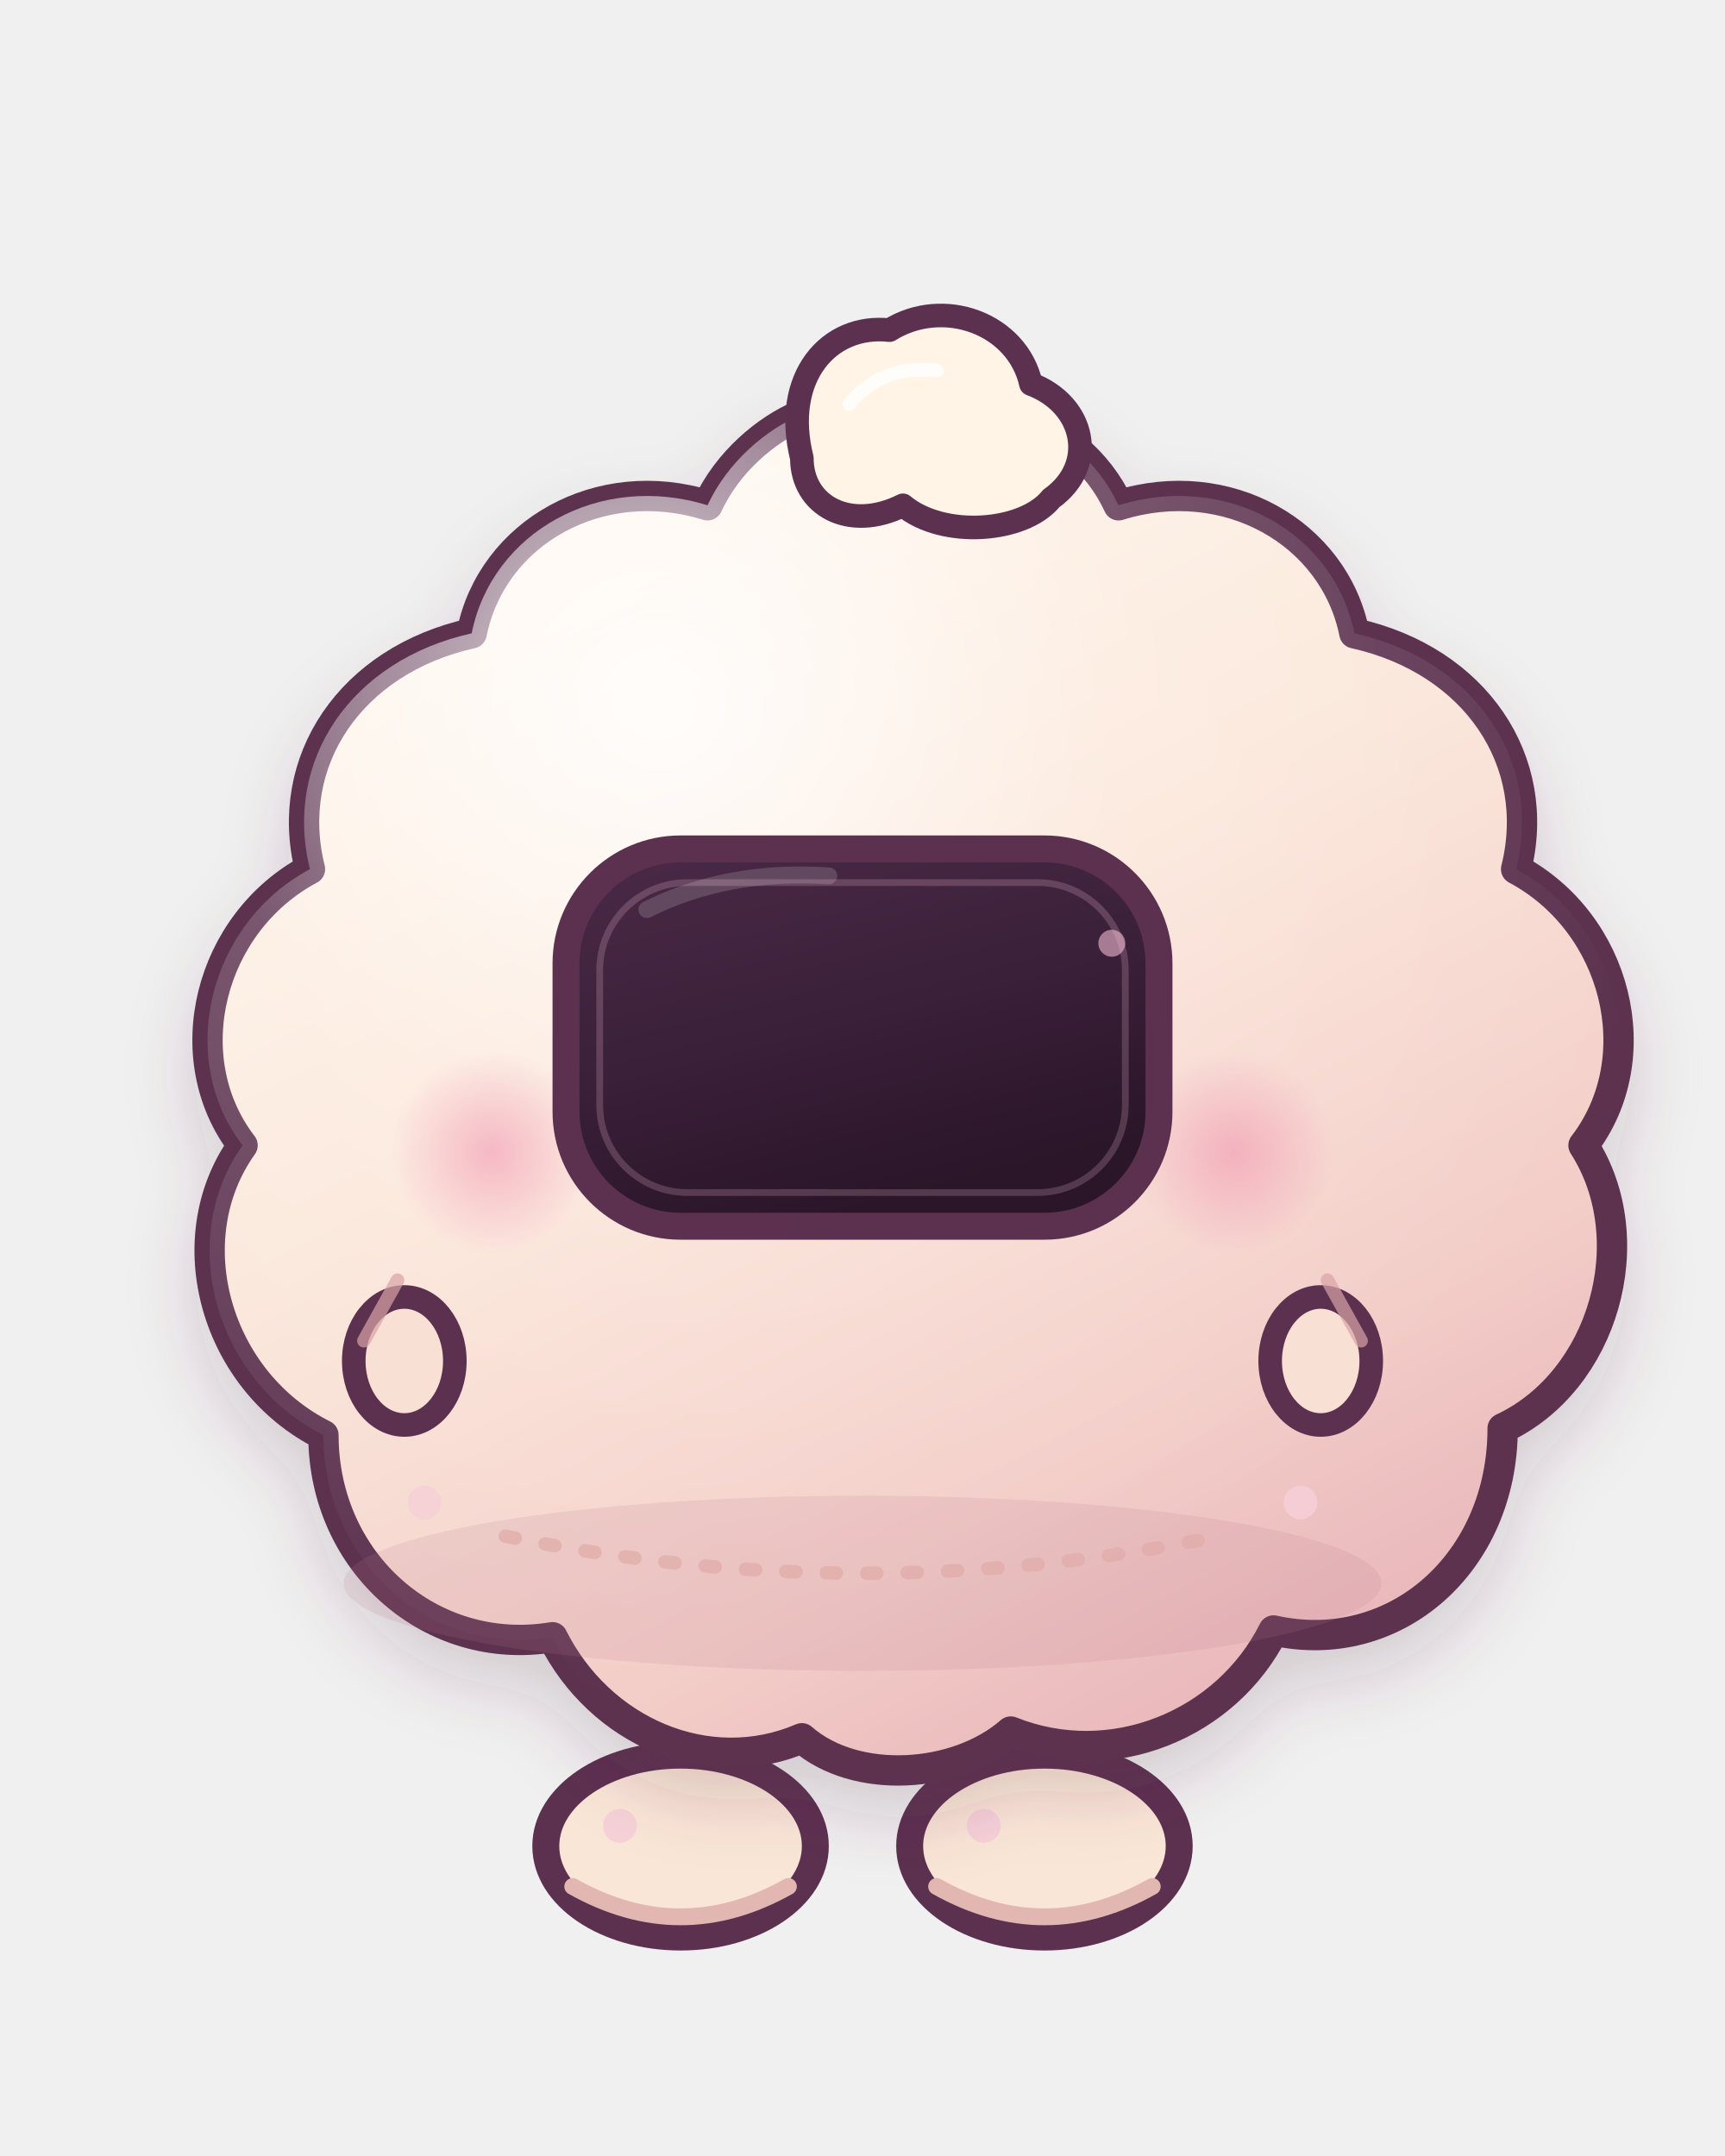
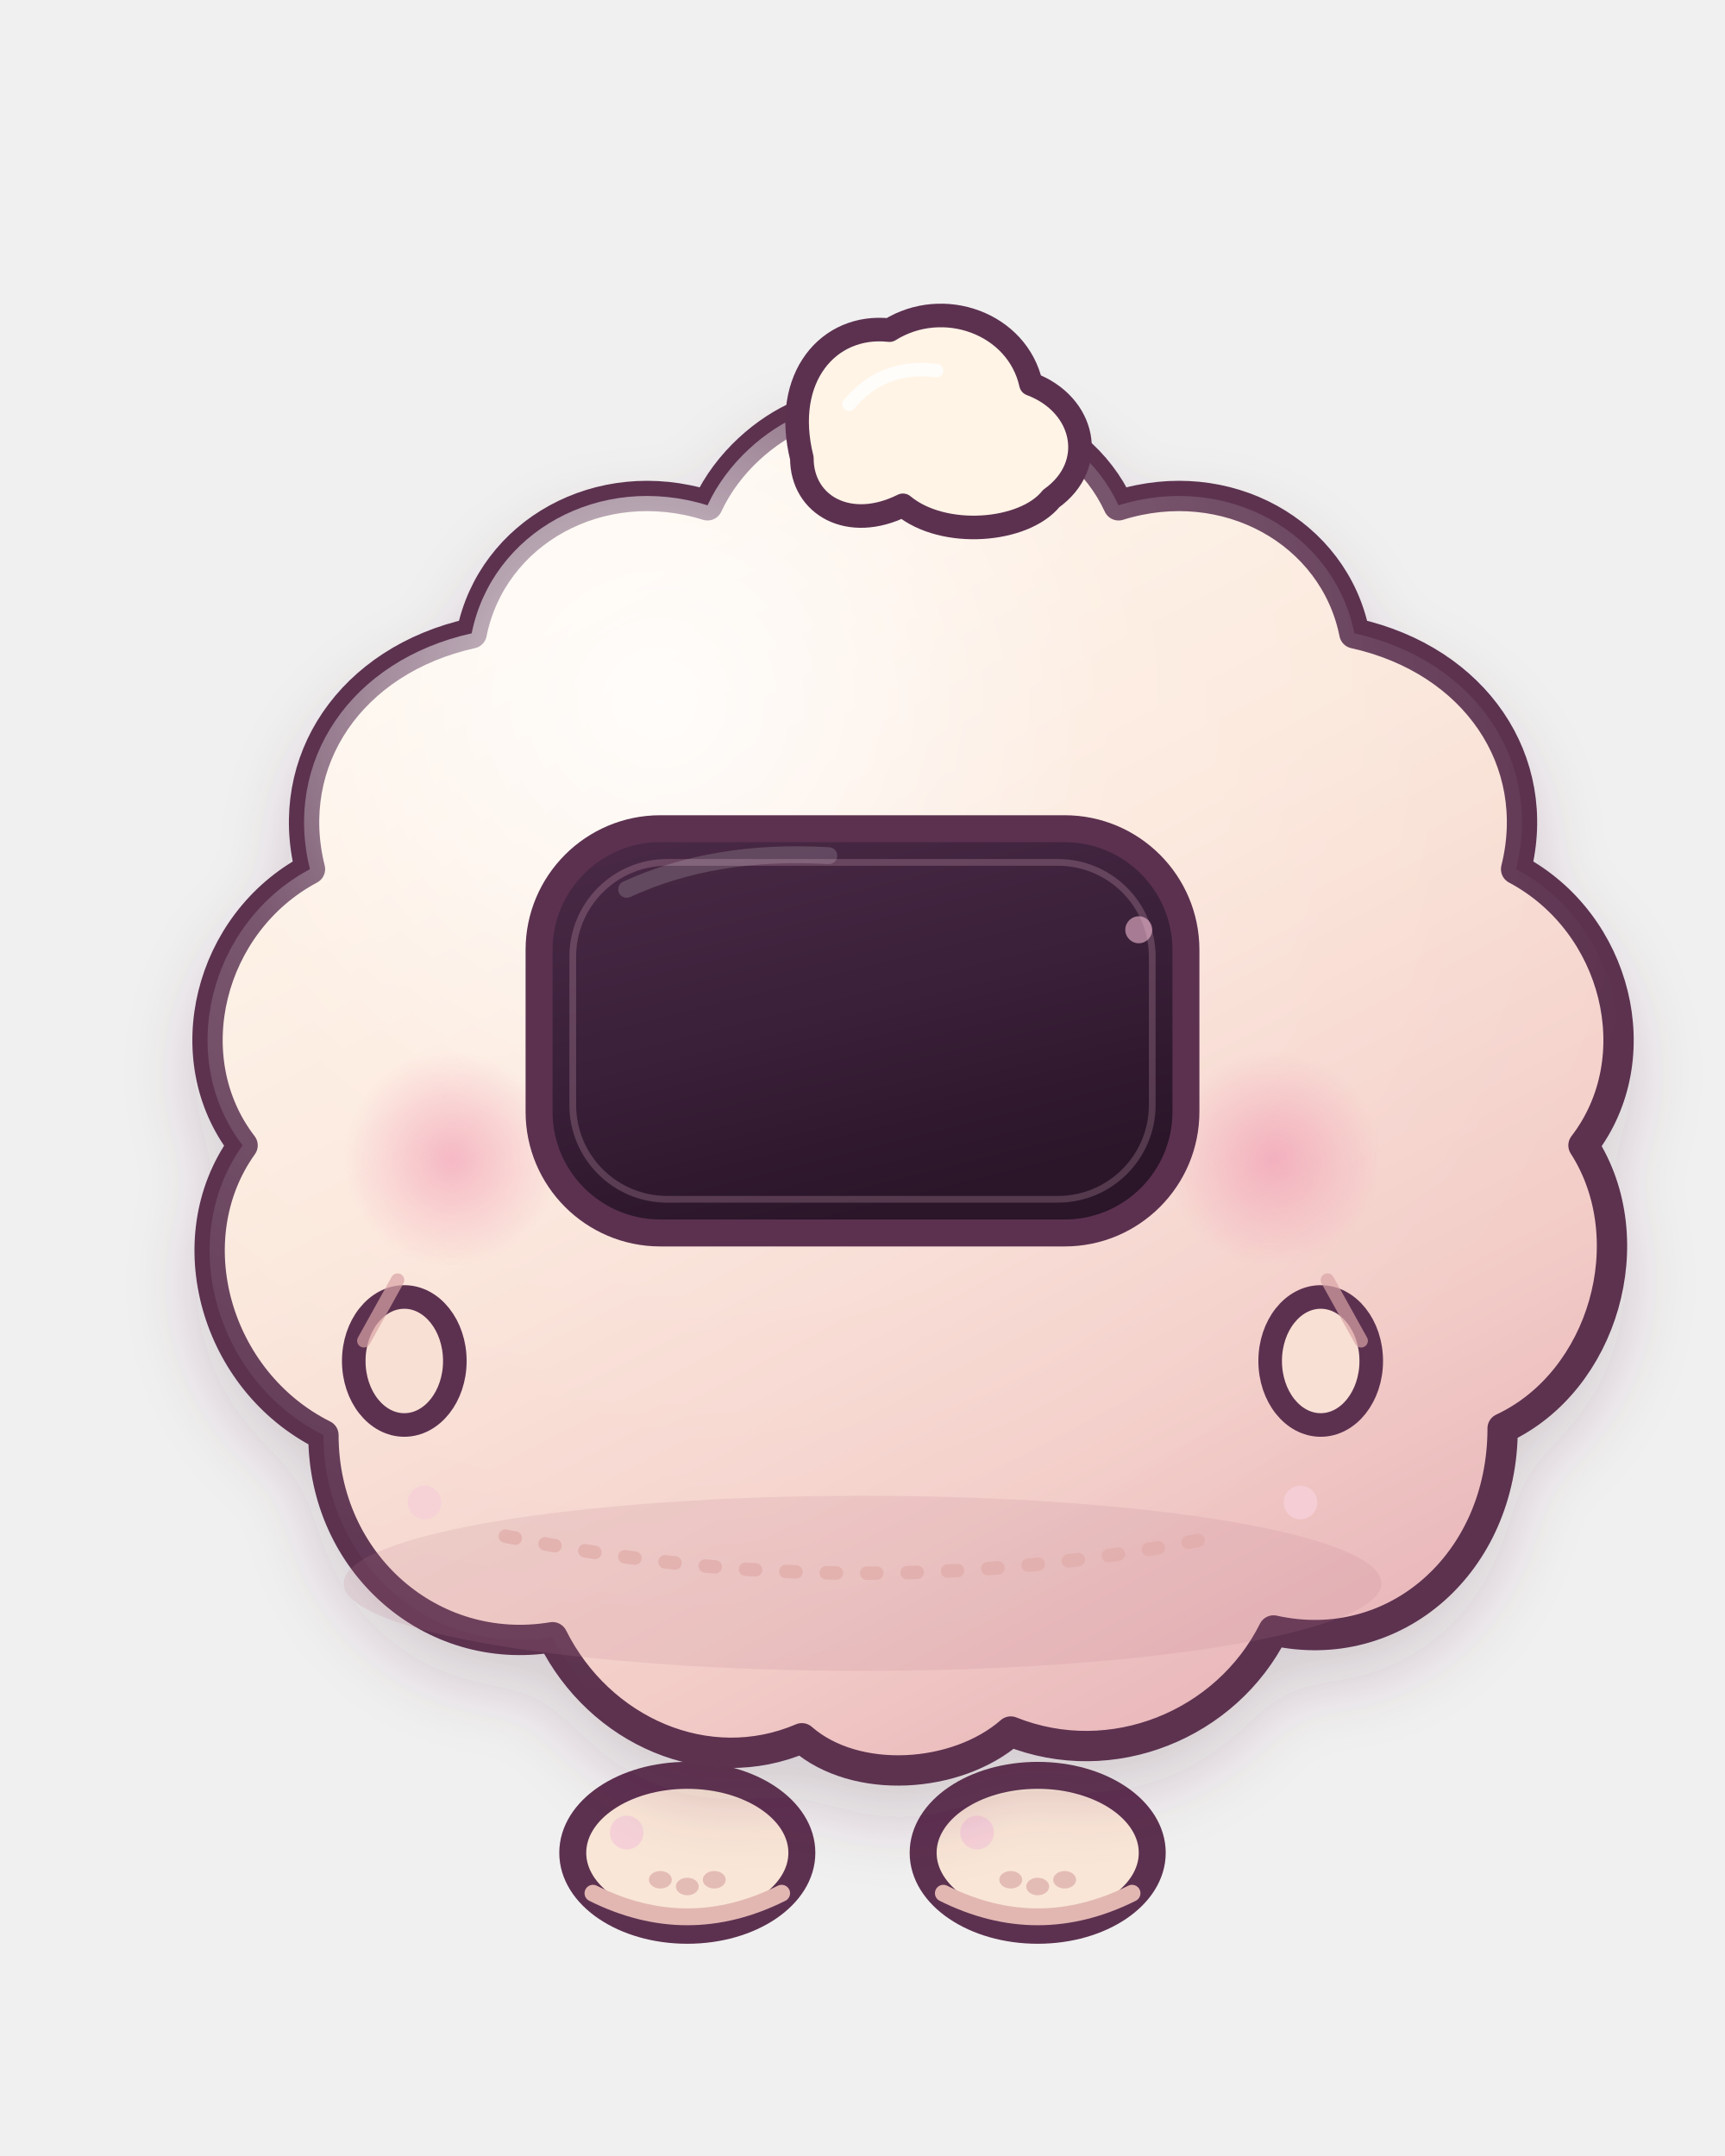
<svg xmlns="http://www.w3.org/2000/svg" viewBox="0 0 512 640" width="512" height="640">
  <defs>
    <linearGradient id="body" x1="0.18" y1="0" x2="0.72" y2="1">
      <stop offset="0" stop-color="#fff8ec" />
      <stop offset="0.44" stop-color="#fbe6d9" />
      <stop offset="0.78" stop-color="#f3cdc8" />
      <stop offset="1" stop-color="#e7b3b8" />
    </linearGradient>
    <radialGradient id="sheen" cx="0.32" cy="0.22" r="0.72">
      <stop offset="0" stop-color="#ffffff" stop-opacity="0.85" />
      <stop offset="0.45" stop-color="#ffffff" stop-opacity="0.18" />
      <stop offset="1" stop-color="#ffffff" stop-opacity="0" />
    </radialGradient>
    <linearGradient id="screen" x1="0" y1="0" x2="0.4" y2="1">
      <stop offset="0" stop-color="#4b2a47" />
      <stop offset="0.55" stop-color="#3a2039" />
      <stop offset="1" stop-color="#2a1529" />
    </linearGradient>
    <radialGradient id="cheek" cx="0.5" cy="0.5" r="0.5">
      <stop offset="0" stop-color="#f08fae" stop-opacity="0.55" />
      <stop offset="1" stop-color="#f08fae" stop-opacity="0" />
    </radialGradient>
    <filter id="bodyShadow" x="-20%" y="-20%" width="140%" height="140%">
      <feDropShadow dx="0" dy="10" stdDeviation="10" flood-color="#5c3150" flood-opacity="0.18" />
    </filter>
  </defs>
  <g id="buffy-base">
    <g id="feet">
-       <ellipse cx="202" cy="548" rx="40" ry="27" fill="#f9e6d7" stroke="#5c3150" stroke-width="8" />
-       <ellipse cx="310" cy="548" rx="40" ry="27" fill="#f9e6d7" stroke="#5c3150" stroke-width="8" />
-       <path d="M170 560 Q202 578 234 560" fill="none" stroke="#e2b7b2" stroke-width="5" stroke-linecap="round" />
-       <path d="M278 560 Q310 578 342 560" fill="none" stroke="#e2b7b2" stroke-width="5" stroke-linecap="round" />
-       <circle cx="184" cy="542" r="5" fill="#f6cfd8" opacity="0.9" />
-       <circle cx="292" cy="542" r="5" fill="#f6cfd8" opacity="0.9" />
+       <ellipse cx="204" cy="550" rx="34" ry="23" fill="#f9e6d7" stroke="#5c3150" stroke-width="8" />
+       <ellipse cx="308" cy="550" rx="34" ry="23" fill="#f9e6d7" stroke="#5c3150" stroke-width="8" />
+       <path d="M176 562 Q204 576 232 562" fill="none" stroke="#e2b7b2" stroke-width="5" stroke-linecap="round" />
+       <path d="M280 562 Q308 576 336 562" fill="none" stroke="#e2b7b2" stroke-width="5" stroke-linecap="round" />
+       <circle cx="186" cy="544" r="5" fill="#f6cfd8" opacity="0.9" />
+       <circle cx="290" cy="544" r="5" fill="#f6cfd8" opacity="0.9" />
+       <g fill="#e2b7b2" opacity="0.9">
+         <ellipse cx="196" cy="558" rx="3.4" ry="2.6" />
+         <ellipse cx="204" cy="560" rx="3.4" ry="2.6" />
+         <ellipse cx="212" cy="558" rx="3.4" ry="2.6" />
+         <ellipse cx="300" cy="558" rx="3.4" ry="2.6" />
+         <ellipse cx="308" cy="560" rx="3.4" ry="2.6" />
+         <ellipse cx="316" cy="558" rx="3.4" ry="2.6" />
+       </g>
    </g>
    <path id="cloud-body" d="M256 128          C286 112 320 124 332 150          C364 140 396 158 402 188          C438 196 458 226 450 258          C480 274 490 314 470 340          C488 368 476 410 446 424          C446 464 414 492 378 484          C364 512 330 526 300 514          C284 528 254 530 238 516          C210 528 178 514 164 486          C128 492 96 464 96 426          C64 410 52 368 72 340          C52 314 62 274 92 258          C84 226 104 196 140 188          C146 158 178 140 210 150          C222 124 256 112 256 128 Z" fill="url(#body)" stroke="#5c3150" stroke-width="9" stroke-linejoin="round" filter="url(#bodyShadow)" />
    <path d="M256 128          C286 112 320 124 332 150          C364 140 396 158 402 188          C438 196 458 226 450 258          C480 274 490 314 470 340          C488 368 476 410 446 424          C446 464 414 492 378 484          C364 512 330 526 300 514          C284 528 254 530 238 516          C210 528 178 514 164 486          C128 492 96 464 96 426          C64 410 52 368 72 340          C52 314 62 274 92 258          C84 226 104 196 140 188          C146 158 178 140 210 150          C222 124 256 112 256 128 Z" fill="url(#sheen)" />
    <ellipse cx="256" cy="470" rx="154" ry="26" fill="#b97b8c" opacity="0.16" />
    <path d="M150 456 Q256 478 362 456" fill="none" stroke="#e0aca9" stroke-width="4" stroke-linecap="round" stroke-dasharray="3 9" opacity="0.75" />
    <ellipse cx="120" cy="404" rx="15" ry="19" fill="#f8e0d4" stroke="#5c3150" stroke-width="7" />
    <ellipse cx="392" cy="404" rx="15" ry="19" fill="#f8e0d4" stroke="#5c3150" stroke-width="7" />
    <g id="top-puff">
      <path d="M238 136 C232 112 246 96 264 98 C280 88 302 96 306 114 C322 120 326 138 312 148 C304 158 280 160 268 150 C252 158 238 150 238 136 Z" fill="#fff4e6" stroke="#5c3150" stroke-width="7" stroke-linejoin="round" />
      <path d="M252 120 Q262 108 278 110" fill="none" stroke="#ffffff" stroke-width="4" stroke-linecap="round" opacity="0.8" />
    </g>
-     <circle cx="146" cy="342" r="30" fill="url(#cheek)" />
-     <circle cx="366" cy="342" r="30" fill="url(#cheek)" />
-     <rect x="168" y="252" width="176" height="112" rx="34" fill="url(#screen)" stroke="#5c3150" stroke-width="8" />
-     <rect x="178" y="262" width="156" height="92" rx="26" fill="none" stroke="#ffc7dd" stroke-width="2" opacity="0.2" />
-     <path d="M192 270 Q216 258 246 260" fill="none" stroke="#ffffff" stroke-width="5" stroke-linecap="round" opacity="0.16" />
-     <circle cx="330" cy="280" r="4" fill="#ffc7dd" opacity="0.55" />
+     <circle cx="134" cy="344" r="32" fill="url(#cheek)" />
+     <circle cx="378" cy="344" r="32" fill="url(#cheek)" />
+     <rect x="160" y="246" width="192" height="120" rx="36" fill="url(#screen)" stroke="#5c3150" stroke-width="8" />
+     <rect x="170" y="256" width="172" height="100" rx="28" fill="none" stroke="#ffc7dd" stroke-width="2" opacity="0.2" />
+     <path d="M186 264 Q212 252 246 254" fill="none" stroke="#ffffff" stroke-width="5" stroke-linecap="round" opacity="0.16" />
+     <circle cx="338" cy="276" r="4" fill="#ffc7dd" opacity="0.55" />
    <path d="M118 380 L108 398" stroke="#d9a3a5" stroke-width="4" stroke-linecap="round" opacity="0.7" />
    <path d="M394 380 L404 398" stroke="#d9a3a5" stroke-width="4" stroke-linecap="round" opacity="0.7" />
    <circle cx="126" cy="446" r="5" fill="#f6cfd8" opacity="0.8" />
    <circle cx="386" cy="446" r="5" fill="#f6cfd8" opacity="0.8" />
  </g>
</svg>
